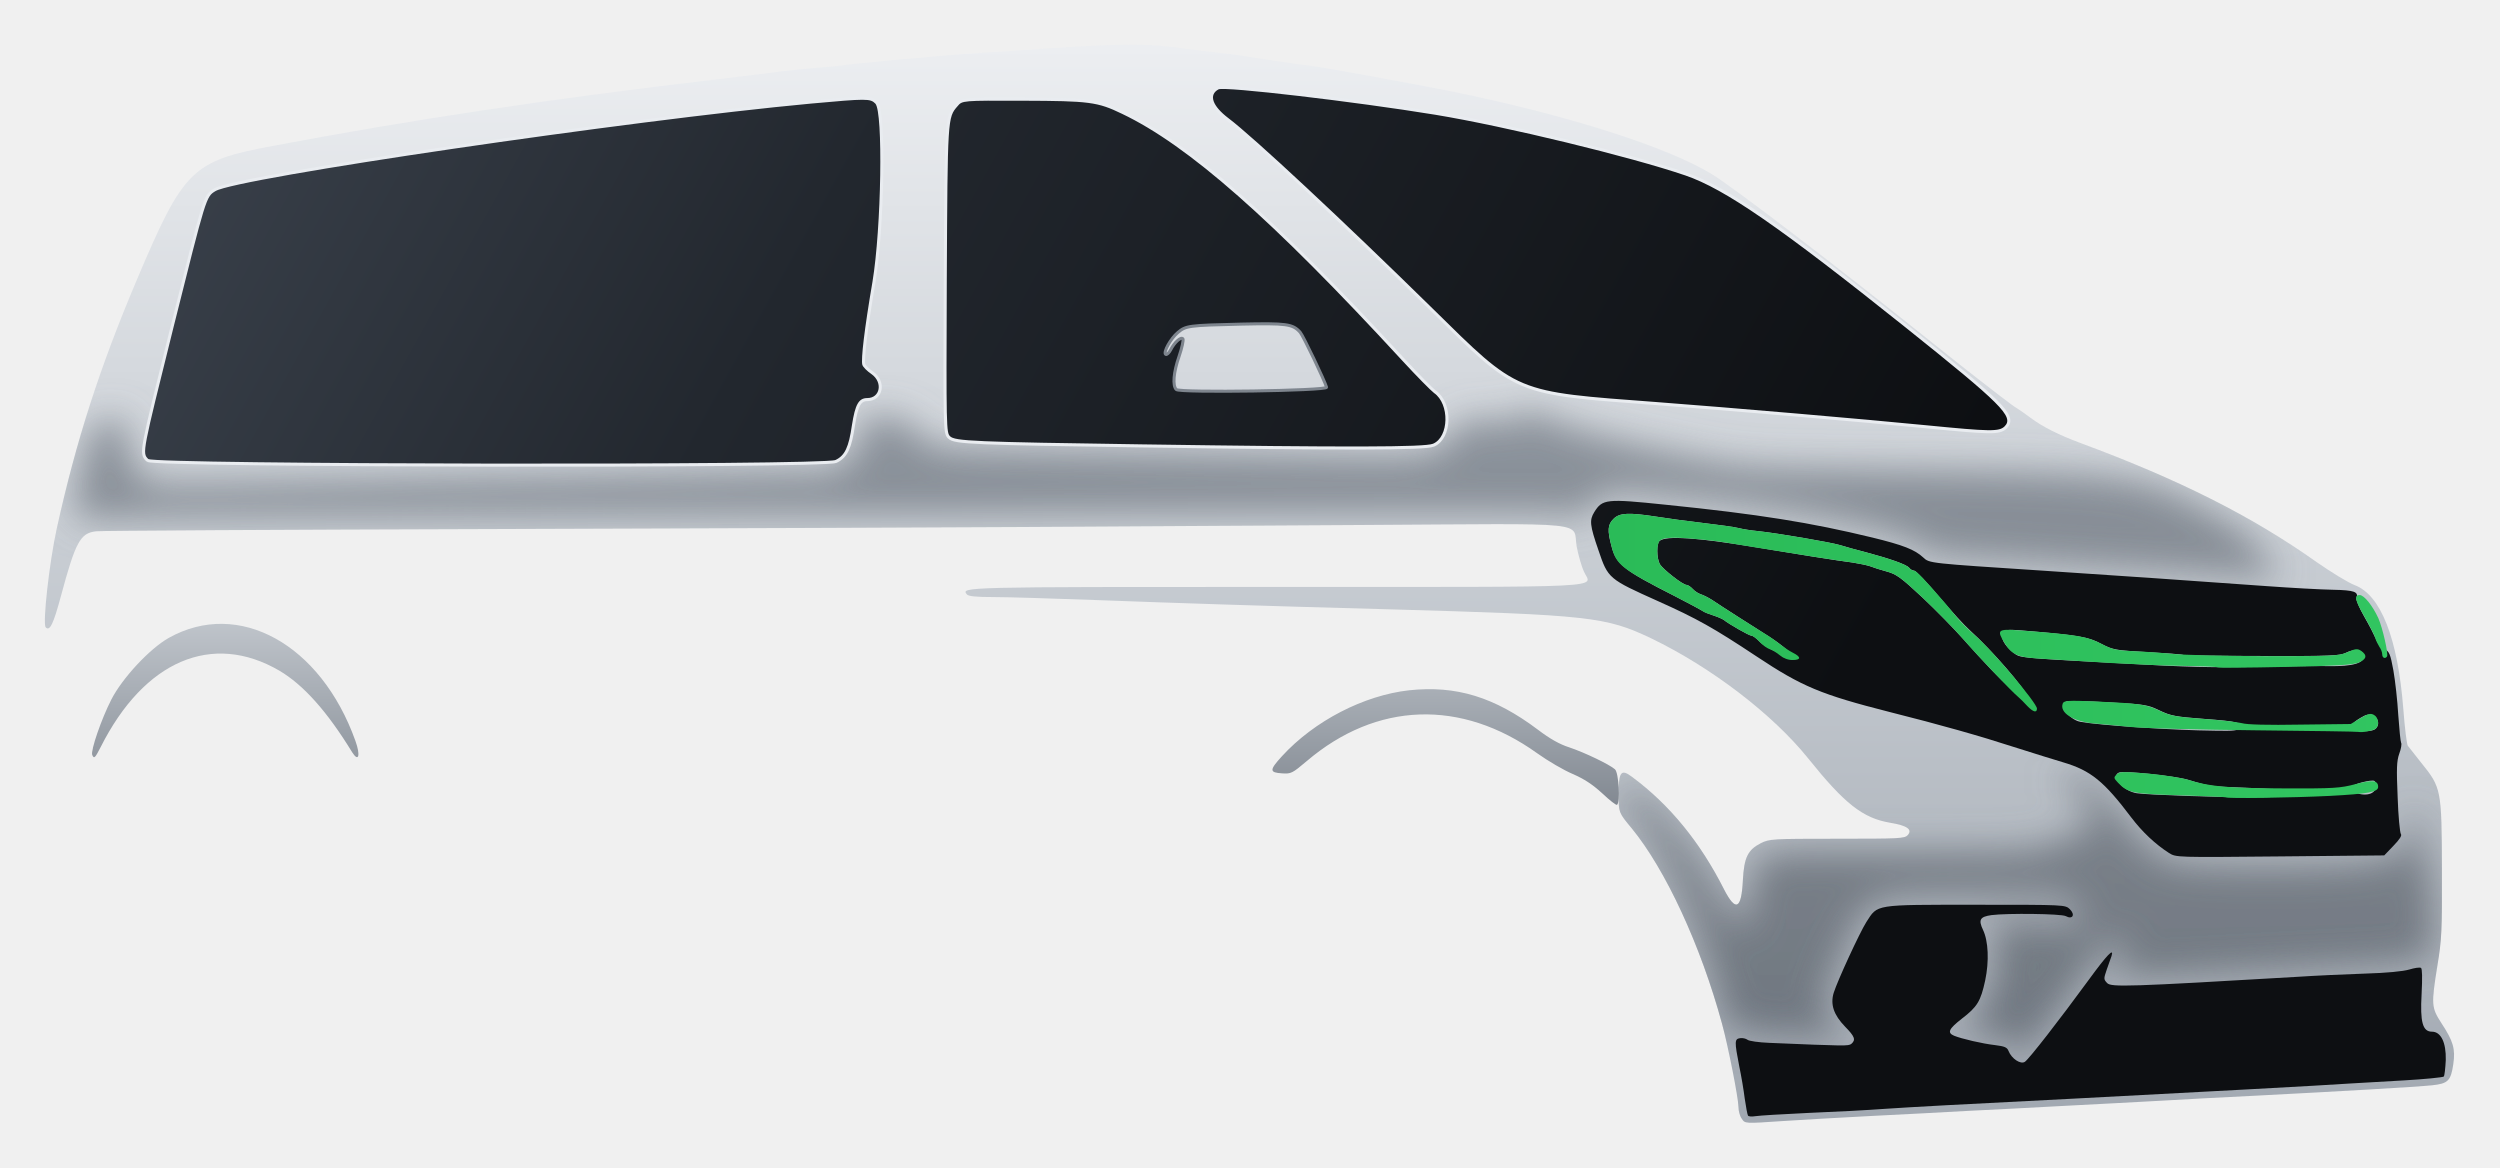
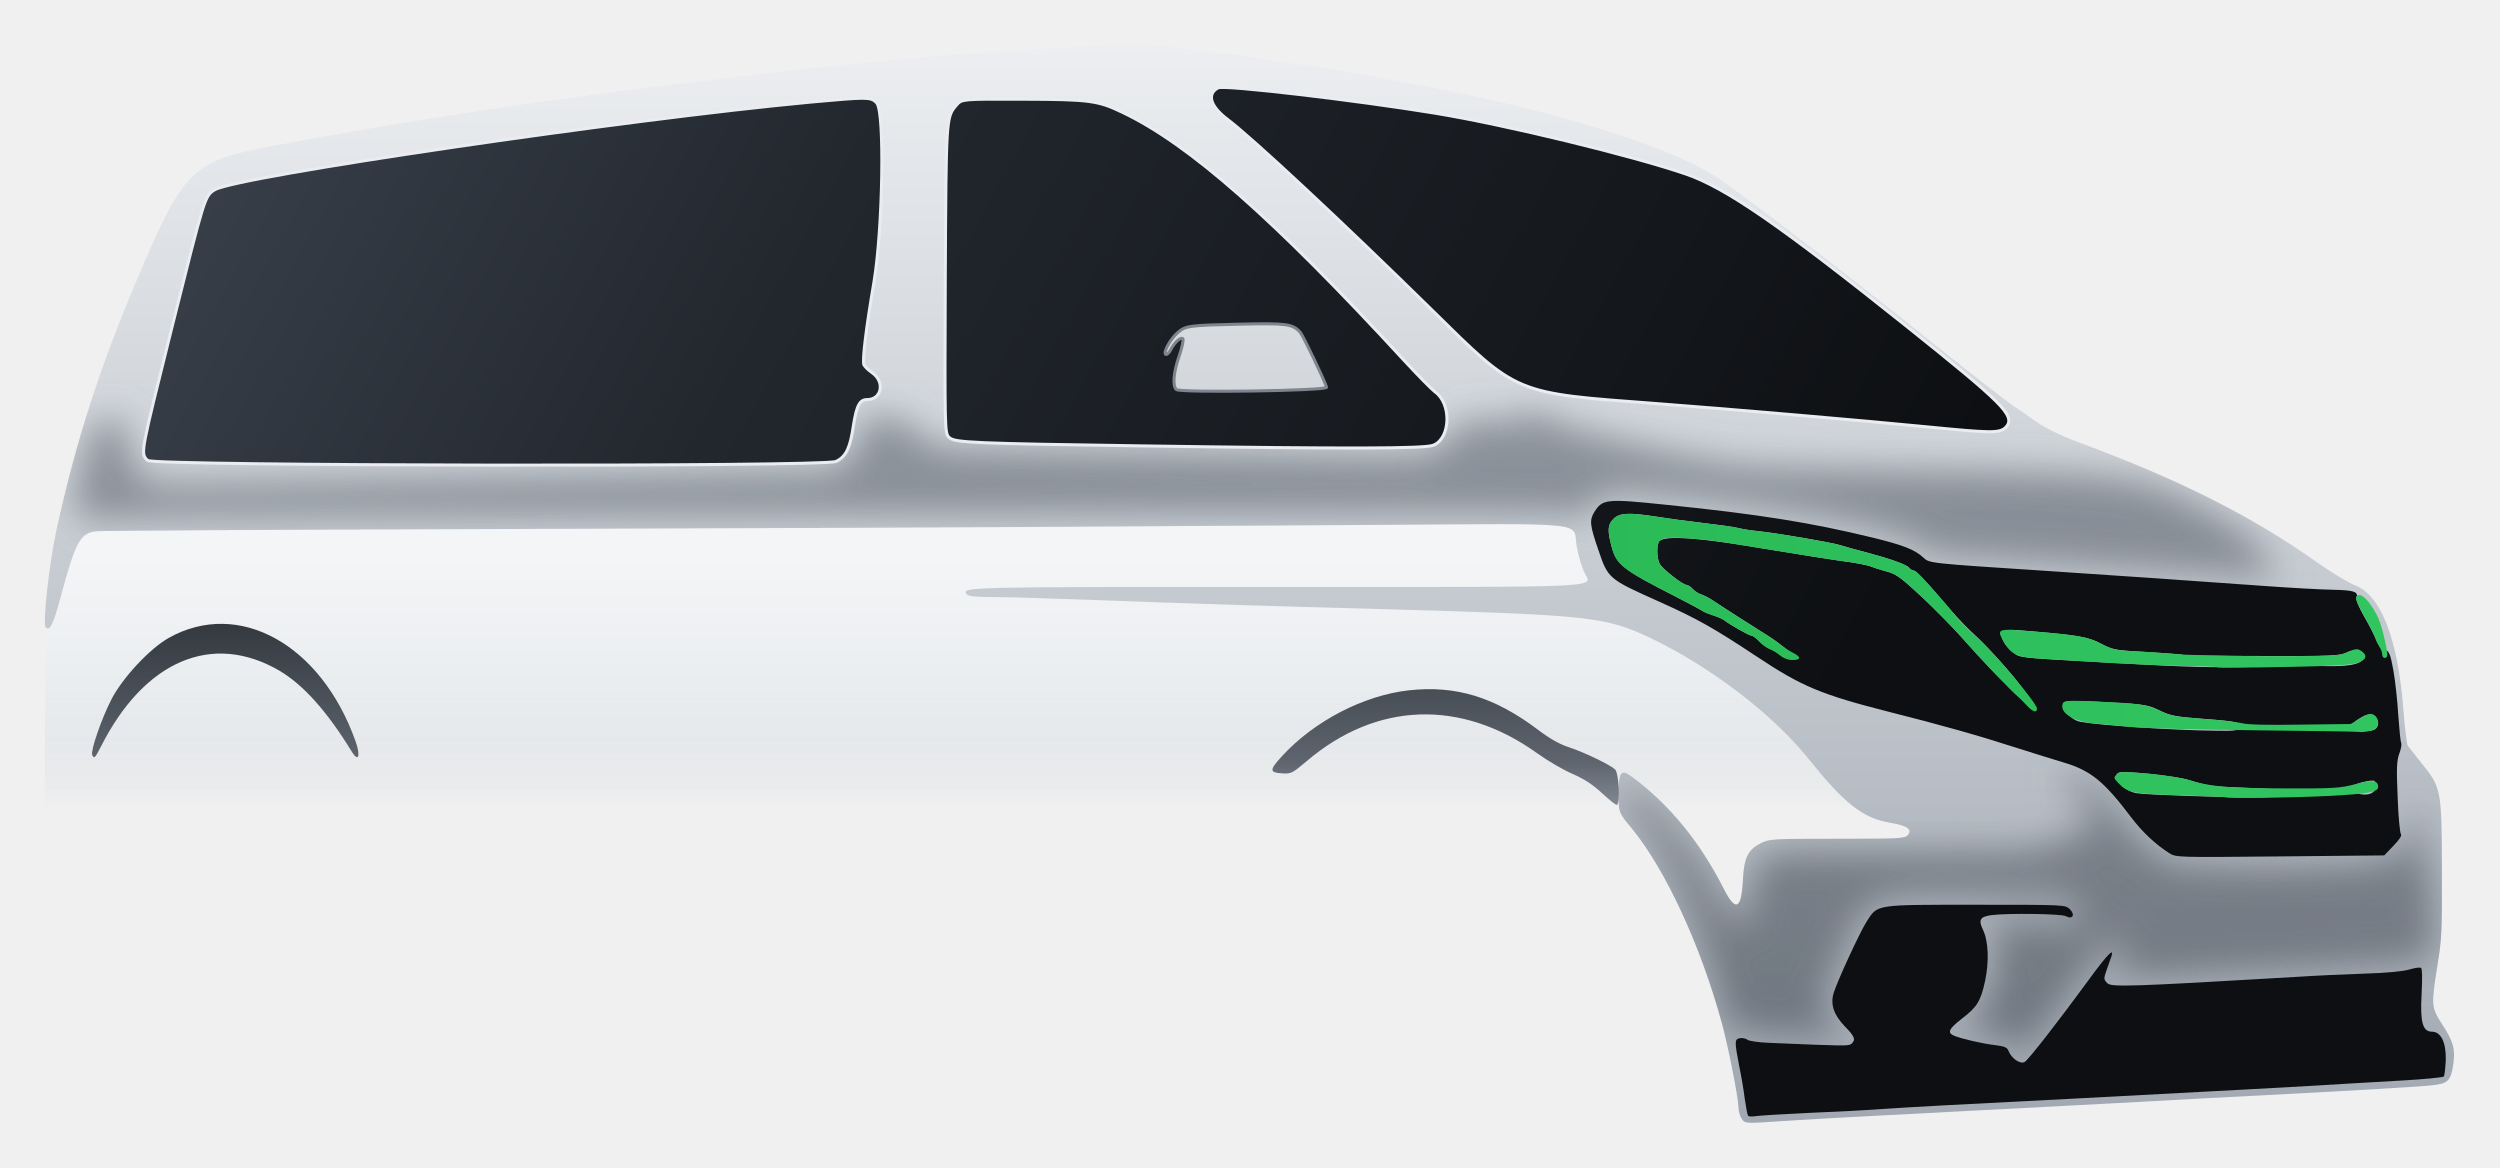
<svg xmlns="http://www.w3.org/2000/svg" viewBox="655 107 1231 575">
  <defs>
    <linearGradient id="cabody" x1="0" y1="130" x2="0" y2="660" gradientUnits="userSpaceOnUse">
      <stop offset="0" stop-color="#ECEEF1" />
      <stop offset=".45" stop-color="#C9CED4" />
      <stop offset="1" stop-color="#A1A8B1" />
+     </linearGradient>
+     <linearGradient id="capanel" x1="0" y1="380" x2="0" y2="507" gradientUnits="userSpaceOnUse">
+       <stop offset="0" stop-color="#F4F5F7" />
+       <stop offset=".5" stop-color="#EAEDF0" />
+       <stop offset=".72" stop-color="#E4E7EB" stop-opacity=".82" />
+       <stop offset=".9" stop-color="#DDE1E6" stop-opacity=".3" />
+       <stop offset="1" stop-color="#DDE1E6" stop-opacity="0" />
    </linearGradient>
    <linearGradient id="cashade" x1="0" y1="130" x2="0" y2="660" gradientUnits="userSpaceOnUse">
      <stop offset="0" stop-color="#959CA5" />
      <stop offset="1" stop-color="#666D76" />
    </linearGradient>
    <linearGradient id="cawin" x1="760" y1="150" x2="1500" y2="560" gradientUnits="userSpaceOnUse">
      <stop offset="0" stop-color="#39404A" />
      <stop offset=".35" stop-color="#22272E" />
      <stop offset="1" stop-color="#0D0F12" />
    </linearGradient>
    <linearGradient id="cagreen" x1="0" y1="0" x2="2000" y2="0" gradientUnits="userSpaceOnUse">
      <stop offset="0" stop-color="#1F9E47" />
      <stop offset=".6" stop-color="#26B552" />
      <stop offset="1" stop-color="#34C964" />
    </linearGradient>
    <linearGradient id="caarch" x1="0" y1="400" x2="0" y2="510" gradientUnits="userSpaceOnUse">
-       <stop offset="0" stop-color="#C8CDD3" />
-       <stop offset="1" stop-color="#7E858E" />
+       <stop offset="0" stop-color="#2B3036" />
+       <stop offset=".75" stop-color="#5E656E" />
+       <stop offset="1" stop-color="#8C939C" />
    </linearGradient>
    <linearGradient id="caroad" x1="600" y1="0" x2="1900" y2="0" gradientUnits="userSpaceOnUse">
      <stop offset="0" stop-color="#C9CED4" />
      <stop offset="1" stop-color="#E9ECEF" />
    </linearGradient>
    <linearGradient id="cachrome" x1="0" y1="-121" x2="0" y2="0" gradientUnits="userSpaceOnUse">
      <stop offset="0" stop-color="#FFFFFF" />
      <stop offset="0.44" stop-color="#E6E9ED" />
      <stop offset="0.5" stop-color="#8E96A0" />
      <stop offset="0.56" stop-color="#B9C0C8" />
      <stop offset="1" stop-color="#F2F4F6" />
    </linearGradient>
    <clipPath id="caclip">
      <path d="M1512.6,657.8C1511.7,656.6 1511.0,654.0 1511.0,652.0C1511.0,647.9 1505.9,621.9 1502.9,611.0C1492.5,572.7 1475.1,535.1 1458.4,514.8C1452.0,507.1 1452.0,507.1 1452.0,498.2C1452.0,486.9 1453.2,485.4 1458.7,489.6C1477.3,503.4 1492.3,521.9 1503.9,544.9C1509.7,556.2 1512.5,554.8 1513.2,540.3C1513.8,529.2 1515.6,525.5 1522.0,522.2C1526.3,520.1 1527.2,520.0 1559.6,520.0C1590.4,520.0 1592.8,519.9 1594.4,518.2C1596.8,515.4 1594.1,513.5 1585.6,512.1C1572.2,509.8 1563.3,502.8 1545.4,480.5C1527.9,458.7 1497.5,435.5 1468.0,421.3C1445.7,410.7 1438.0,409.8 1338.0,407.0C1275.0,405.3 1235.8,404.0 1195.5,402.5C1174.0,401.7 1151.0,401.0 1144.4,401.0C1135.5,401.0 1131.9,400.6 1131.1,399.7C1128.1,396.0 1128.4,396.0 1282.9,396.0C1452.6,396.0 1438.5,396.7 1434.9,388.4C1433.8,386.0 1432.2,380.5 1431.4,376.3C1429.0,363.5 1441.8,364.8 1326.0,365.5C1270.7,365.8 1195.1,366.3 1158.0,366.5C1120.9,366.7 1004.1,367.2 898.5,367.5C792.9,367.8 704.6,368.3 702.3,368.6C694.5,369.5 692.2,373.8 685.0,400.5C681.3,414.3 679.5,418.0 677.5,415.9C675.9,414.1 679.3,383.7 683.0,367.0C692.5,324.0 704.1,287.9 722.5,244.5C745.4,190.4 749.5,186.3 789.0,178.9C857.8,165.9 925.7,155.7 1008.5,146.0C1022.8,144.3 1037.4,142.5 1041.0,142.0C1044.6,141.6 1051.3,140.9 1056.0,140.5C1060.7,140.1 1065.6,139.7 1067.0,139.5C1076.5,138.1 1120.8,134.1 1138.0,133.0C1146.5,132.5 1160.2,131.6 1168.5,131.0C1209.1,128.3 1220.7,128.3 1239.5,131.1C1243.3,131.6 1250.5,132.5 1255.5,133.0C1260.5,133.6 1267.0,134.4 1270.0,135.0C1274.6,135.8 1289.5,138.0 1301.2,139.5C1308.7,140.5 1352.8,148.6 1369.8,152.0C1426.9,163.7 1476.0,179.3 1498.0,192.8C1508.5,199.2 1559.1,237.8 1603.5,273.4C1615.0,282.6 1626.5,291.7 1629.0,293.6C1631.5,295.5 1636.4,299.3 1640.0,302.1C1643.6,304.9 1647.3,307.6 1648.4,308.2C1649.4,308.8 1652.3,310.8 1654.8,312.7C1660.5,317.0 1668.8,321.2 1679.3,325.1C1727.4,342.9 1763.6,361.0 1795.6,383.7C1802.9,388.8 1811.3,393.9 1814.4,395.1C1827.3,399.9 1835.7,421.3 1838.4,456.2C1839.1,465.4 1840.1,473.5 1840.6,474.2C1841.2,474.9 1844.2,478.7 1847.3,482.7C1857.1,494.8 1857.3,495.8 1857.4,535.0C1857.5,565.3 1857.3,569.8 1855.2,582.3C1852.1,601.7 1852.2,603.1 1857.1,610.7C1863.0,619.7 1864.1,623.4 1863.0,631.0C1861.8,639.2 1860.4,640.6 1852.5,641.4C1844.8,642.2 1806.8,644.4 1766.0,646.5C1749.8,647.3 1728.6,648.4 1719.0,649.0C1709.4,649.5 1688.2,650.7 1672.0,651.5C1655.8,652.4 1634.2,653.5 1624.0,654.0C1613.8,654.6 1592.5,655.7 1576.5,656.5C1560.5,657.3 1541.0,658.5 1533.0,659.0C1513.8,660.3 1514.3,660.3 1512.6,657.8Z" />
    </clipPath>
    <filter id="casoft" x="-5%" y="-5%" width="110%" height="110%">
      <feGaussianBlur stdDeviation="9" />
    </filter>
    <filter id="casoft2" x="-5%" y="-5%" width="110%" height="110%">
      <feGaussianBlur stdDeviation="6" />
    </filter>
  </defs>
+   <path d="M677.2,460.8C677.6,409.7 676.7,416.7 687.1,382.6C689.9,373.3 696.2,366.3 702.3,365.6C704.6,365.3 792.9,364.8 898.5,364.5C1004.1,364.2 1120.9,363.7 1158.0,363.5C1441.8,361.6 1426.2,361.5 1429.7,365.2C1432.3,367.9 1433.2,370.0 1434.4,376.3C1435.2,380.5 1436.8,386.0 1437.9,388.4C1439.8,392.8 1439.8,392.8 1436.6,395.9C1433.4,399.0 1433.4,399.0 1313.5,399.2C1181.4,399.3 1183.3,399.7 1338.0,404.0C1438.0,406.8 1445.7,407.7 1468.0,418.3C1499.1,433.3 1529.3,456.6 1548.9,481.0C1553.1,486.2 1559.5,493.7 1563.2,497.6C1568.3,503.0 1569.7,504.9 1568.8,505.8C1567.9,506.7 1555.4,507.0 1521.8,507.0C1475.9,507.0 1475.9,507.0 1468.7,500.7C1454.9,488.7 1455.0,488.7 1455.0,497.2C1455.0,501.6 1454.5,505.1 1453.8,505.8C1452.9,506.7 1365.1,507.0 1064.8,507.0L677.0,507.0L677.2,460.8Z" fill="url(#capanel)" />
  <path d="M1512.6,657.8C1511.7,656.6 1511.0,654.0 1511.0,652.0C1511.0,647.9 1505.9,621.9 1502.9,611.0C1492.5,572.7 1475.1,535.1 1458.4,514.8C1452.0,507.1 1452.0,507.1 1452.0,498.2C1452.0,486.9 1453.2,485.4 1458.7,489.6C1477.3,503.4 1492.3,521.9 1503.9,544.9C1509.7,556.2 1512.5,554.8 1513.2,540.3C1513.8,529.2 1515.6,525.5 1522.0,522.2C1526.3,520.1 1527.2,520.0 1559.6,520.0C1590.4,520.0 1592.8,519.9 1594.4,518.2C1596.8,515.4 1594.1,513.5 1585.6,512.1C1572.2,509.8 1563.3,502.8 1545.4,480.5C1527.9,458.7 1497.5,435.5 1468.0,421.3C1445.7,410.7 1438.0,409.8 1338.0,407.0C1275.0,405.3 1235.8,404.0 1195.5,402.5C1174.0,401.7 1151.0,401.0 1144.4,401.0C1135.5,401.0 1131.9,400.6 1131.1,399.7C1128.1,396.0 1128.4,396.0 1282.9,396.0C1452.6,396.0 1438.5,396.7 1434.9,388.4C1433.8,386.0 1432.2,380.5 1431.4,376.3C1429.0,363.5 1441.8,364.8 1326.0,365.5C1270.7,365.8 1195.1,366.3 1158.0,366.5C1120.9,366.7 1004.1,367.2 898.5,367.5C792.9,367.8 704.6,368.3 702.3,368.6C694.5,369.5 692.2,373.8 685.0,400.5C681.3,414.3 679.5,418.0 677.5,415.9C675.9,414.1 679.3,383.7 683.0,367.0C692.5,324.0 704.1,287.9 722.5,244.5C745.4,190.4 749.5,186.3 789.0,178.9C857.8,165.9 925.7,155.7 1008.5,146.0C1022.8,144.3 1037.4,142.5 1041.0,142.0C1044.6,141.6 1051.3,140.9 1056.0,140.5C1060.7,140.1 1065.6,139.7 1067.0,139.5C1076.5,138.1 1120.8,134.1 1138.0,133.0C1146.5,132.5 1160.2,131.6 1168.5,131.0C1209.1,128.3 1220.7,128.3 1239.5,131.1C1243.3,131.6 1250.5,132.5 1255.5,133.0C1260.5,133.6 1267.0,134.4 1270.0,135.0C1274.6,135.8 1289.5,138.0 1301.2,139.5C1308.7,140.5 1352.8,148.6 1369.8,152.0C1426.9,163.7 1476.0,179.3 1498.0,192.8C1508.5,199.2 1559.1,237.8 1603.5,273.4C1615.0,282.6 1626.5,291.7 1629.0,293.6C1631.5,295.5 1636.4,299.3 1640.0,302.1C1643.6,304.9 1647.3,307.6 1648.4,308.2C1649.4,308.8 1652.3,310.8 1654.8,312.7C1660.5,317.0 1668.8,321.2 1679.3,325.1C1727.4,342.9 1763.6,361.0 1795.6,383.7C1802.9,388.8 1811.3,393.9 1814.4,395.1C1827.3,399.9 1835.7,421.3 1838.4,456.2C1839.1,465.4 1840.1,473.5 1840.6,474.2C1841.2,474.9 1844.2,478.7 1847.3,482.7C1857.1,494.8 1857.3,495.8 1857.4,535.0C1857.5,565.3 1857.3,569.8 1855.2,582.3C1852.1,601.7 1852.2,603.1 1857.1,610.7C1863.0,619.7 1864.1,623.4 1863.0,631.0C1861.8,639.2 1860.4,640.6 1852.5,641.4C1844.8,642.2 1806.8,644.4 1766.0,646.5C1749.8,647.3 1728.6,648.4 1719.0,649.0C1709.4,649.5 1688.2,650.7 1672.0,651.5C1655.8,652.4 1634.2,653.5 1624.0,654.0C1613.8,654.6 1592.5,655.7 1576.5,656.5C1560.5,657.3 1541.0,658.5 1533.0,659.0C1513.8,660.3 1514.3,660.3 1512.6,657.8Z" fill="url(#cabody)" />
  <g clip-path="url(#caclip)">
    <path d="M1647.7,622.2C1644.3,618.7 1643.4,618.4 1635.3,617.3C1622.2,615.5 1620.9,613.7 1627.7,606.8C1633.9,600.3 1634.3,599.5 1636.5,589.6C1638.3,581.4 1638.1,570.0 1636.1,566.2C1633.8,561.9 1637.2,561.0 1654.7,561.0C1669.1,561.0 1671.0,561.2 1673.2,563.0C1675.7,564.9 1675.7,564.9 1677.9,562.6C1681.0,559.3 1680.5,556.9 1676.0,552.5C1671.9,548.5 1671.9,548.5 1627.6,548.5C1572.5,548.5 1575.6,547.2 1561.9,577.0C1551.3,600.1 1551.1,602.1 1558.0,610.9C1562.9,617.1 1561.3,620.0 1554.2,617.6C1552.8,617.2 1551.4,617.3 1550.6,617.9C1549.9,618.5 1549.1,618.7 1548.8,618.4C1547.9,617.6 1542.6,617.1 1529.1,616.5C1522.2,616.3 1516.2,615.6 1515.6,615.0C1515.1,614.5 1513.6,614.0 1512.4,614.0C1511.1,614.0 1509.8,613.5 1509.5,613.0C1509.1,612.4 1508.5,612.2 1508.1,612.5C1506.8,613.3 1504.3,609.8 1503.5,606.0C1497.5,577.4 1475.9,528.9 1460.4,509.7C1451.7,498.8 1451.7,498.8 1453.8,496.7C1459.6,491.0 1485.3,518.5 1501.3,547.5C1512.6,568.1 1515.5,568.4 1517.1,549.3C1518.3,534.7 1518.6,533.8 1522.6,529.9C1526.1,526.5 1526.1,526.5 1588.3,526.5C1655.9,526.4 1658.6,526.2 1669.6,520.7C1672.3,519.4 1676.0,518.0 1677.9,517.6C1688.2,515.7 1687.1,505.4 1675.5,495.4C1670.1,490.7 1670.0,490.5 1671.8,488.7C1675.6,485.0 1685.8,491.3 1695.5,503.4C1709.6,520.9 1712.4,524.1 1714.5,525.3C1715.7,525.9 1718.9,528.0 1721.6,529.9C1729.5,535.3 1827.2,534.2 1832.9,528.6C1834.9,526.6 1837.3,525.0 1838.1,525.0C1841.6,525.0 1844.3,520.6 1842.0,518.5C1839.5,516.2 1839.4,510.9 1841.8,508.6C1843.6,507.1 1843.8,507.1 1845.2,508.7C1847.2,511.1 1848.4,517.6 1847.0,518.5C1846.2,519.0 1846.4,519.8 1847.5,521.0C1848.5,522.1 1849.8,527.7 1851.2,536.6C1855.1,562.7 1853.8,583.4 1848.4,578.9C1847.5,578.2 1846.2,578.4 1843.8,579.6C1841.3,581.0 1836.6,581.5 1823.5,582.1C1814.2,582.5 1797.3,583.4 1786.0,584.0C1684.2,589.8 1693.0,590.3 1698.7,578.6C1701.9,572.2 1701.9,572.2 1699.5,570.0C1696.3,567.0 1696.2,567.0 1681.8,586.5C1667.3,606.1 1652.8,625.0 1652.0,625.5C1651.6,625.7 1649.7,624.2 1647.7,622.2Z M1761.0,390.9C1745.9,389.7 1728.0,388.5 1668.4,384.5C1604.0,380.3 1605.2,380.4 1602.0,377.5C1592.1,368.4 1543.7,358.5 1475.1,351.5C1445.2,348.4 1445.5,348.4 1437.6,357.3C1432.1,363.4 1432.1,363.4 1429.9,361.5C1427.9,359.6 1425.9,359.5 1363.6,359.5C1210.3,359.5 742.3,361.3 720.0,361.9C688.6,362.9 689.9,363.9 694.0,342.8C698.3,320.8 701.4,312.5 704.5,315.0C705.3,315.6 706.9,315.3 709.5,314.0C715.1,311.2 716.5,312.8 718.0,323.8C719.7,335.8 720.5,338.1 724.6,342.1C728.6,346.0 729.9,346.0 817.5,344.0C840.6,343.4 886.5,342.5 919.5,342.0C952.5,341.4 995.5,340.5 1015.0,340.0C1034.5,339.5 1054.0,339.0 1058.3,339.0C1069.8,339.0 1077.0,332.2 1078.3,320.1C1079.0,314.1 1081.8,310.1 1084.1,311.6C1084.9,312.0 1087.3,312.5 1089.5,312.7C1091.7,312.9 1095.2,313.1 1097.2,313.2C1100.3,313.5 1101.9,314.6 1107.7,320.7C1115.7,329.1 1095.6,327.9 1276.5,330.7C1369.5,332.2 1360.5,333.5 1372.9,317.0C1375.0,314.2 1375.8,313.9 1379.9,314.1C1382.4,314.2 1385.8,313.9 1387.3,313.5C1389.0,313.1 1390.6,313.2 1391.2,313.8C1391.8,314.4 1392.8,314.6 1393.5,314.4C1394.2,314.1 1395.1,314.3 1395.5,314.9C1396.8,317.2 1400.0,315.8 1403.5,311.5C1407.2,307.0 1407.2,307.0 1410.1,309.1C1418.6,315.2 1446.7,323.6 1483.0,331.1C1512.5,337.2 1512.5,337.2 1573.0,338.1C1703.0,339.9 1707.8,340.5 1736.9,355.6C1755.2,365.1 1768.1,375.0 1768.5,379.9C1768.6,382.3 1770.8,385.0 1772.5,385.0C1775.4,385.0 1777.2,388.5 1775.2,390.3C1774.2,391.3 1772.9,391.9 1772.4,391.9C1771.9,391.8 1766.8,391.3 1761.0,390.9Z" fill="url(#cashade)" opacity=".9" filter="url(#casoft)" />
    <path d="" fill="#FFFFFF" opacity=".85" filter="url(#casoft2)" />
  </g>
  <path d="M728.0,333.0C725.0,330.0 725.0,330.2 740.5,267.9C756.6,203.6 756.5,203.9 761.1,201.1C771.6,194.7 965.0,166.3 1054.4,158.0C1081.9,155.5 1083.5,155.5 1086.0,158.0C1089.9,161.9 1089.0,219.2 1084.6,245.8C1080.6,269.2 1078.9,283.9 1079.6,286.6C1079.9,287.7 1081.9,289.7 1084.1,291.2C1089.8,295.2 1088.4,303.0 1082.1,303.0C1077.8,303.0 1076.1,306.1 1074.5,316.3C1072.9,327.3 1071.0,331.3 1066.4,333.5C1060.7,336.2 730.7,335.7 728.0,333.0Z M1217.0,325.8C1134.7,324.6 1125.2,324.2 1122.8,321.8C1121.0,320.0 1120.9,317.9 1121.2,244.7C1121.6,164.8 1121.6,164.9 1126.5,159.3C1128.8,156.5 1128.8,156.5 1158.7,156.6C1191.4,156.7 1195.4,157.2 1207.4,163.0C1240.1,178.6 1281.3,214.9 1345.4,284.5C1352.5,292.2 1359.6,299.4 1361.1,300.5C1368.9,305.9 1368.5,322.2 1360.6,325.5C1356.6,327.2 1318.6,327.3 1217.0,325.8Z M1603.5,316.4C1573.2,313.4 1506.8,307.7 1471.0,305.0C1400.3,299.7 1403.1,300.9 1360.2,258.7C1316.4,215.7 1272.0,174.3 1259.9,165.2C1252.0,159.2 1250.0,153.7 1255.0,151.0C1257.9,149.5 1321.9,157.0 1361.7,163.5C1396.3,169.2 1458.0,184.2 1484.9,193.4C1504.4,200.1 1531.3,218.7 1593.5,268.4C1640.4,305.9 1646.8,312.2 1642.1,316.9C1639.4,319.6 1635.1,319.5 1603.5,316.4Z" fill="url(#cawin)" stroke="#E9ECF0" stroke-width="3" paint-order="stroke" stroke-linejoin="round" />
  <path d="M1515.7,656.3C1515.4,655.8 1514.7,652.0 1514.1,647.9C1513.6,643.8 1512.4,636.7 1511.4,632.0C1509.0,619.7 1509.1,618.6 1511.8,618.2C1513.1,618.0 1514.7,618.4 1515.5,619.0C1516.2,619.6 1521.0,620.3 1526.2,620.5C1564.1,622.1 1565.1,622.1 1566.6,621.0C1568.9,619.0 1568.3,617.4 1563.5,612.5C1557.9,606.7 1556.2,601.6 1557.9,595.9C1559.7,590.1 1570.6,566.4 1574.0,561.0C1579.7,552.2 1577.5,552.5 1627.7,552.5C1671.9,552.5 1671.9,552.5 1674.2,554.7C1677.0,557.5 1675.5,559.9 1672.2,558.1C1669.9,556.9 1643.4,556.6 1635.6,557.6C1629.9,558.4 1629.1,559.9 1631.4,564.8C1634.1,570.4 1634.5,580.3 1632.5,589.8C1630.3,600.0 1628.6,602.8 1621.0,608.6C1614.5,613.7 1613.7,615.5 1617.2,617.0C1620.9,618.5 1631.1,620.9 1637.3,621.6C1642.1,622.2 1643.3,622.7 1644.0,624.5C1645.5,628.3 1650.0,631.3 1652.1,629.8C1654.2,628.3 1669.0,609.3 1683.4,589.6C1692.6,577.0 1696.1,573.4 1694.7,577.8C1694.4,578.7 1693.3,581.7 1692.4,584.3C1690.8,589.0 1690.8,589.2 1692.6,591.1C1694.7,593.1 1702.8,592.9 1786.0,588.0C1795.1,587.4 1810.2,586.7 1819.5,586.4C1830.0,586.1 1838.3,585.3 1841.3,584.4C1843.9,583.6 1846.5,583.2 1847.1,583.6C1847.7,583.9 1847.8,588.6 1847.4,596.4C1846.6,610.3 1847.9,615.0 1852.5,615.0C1856.9,615.0 1859.5,620.3 1859.3,628.9C1859.1,633.0 1858.7,636.7 1858.3,637.1C1857.8,637.5 1849.0,638.4 1838.5,639.0C1828.0,639.6 1816.3,640.3 1812.5,640.5C1800.0,641.4 1732.8,645.0 1675.5,648.0C1620.0,650.8 1596.2,652.1 1583.0,653.0C1575.0,653.6 1558.2,654.5 1545.5,655.0C1532.8,655.6 1521.1,656.3 1519.4,656.6C1517.6,656.9 1516.0,656.8 1515.7,656.3Z M1723.0,527.0C1716.3,522.7 1709.9,516.7 1704.5,509.6C1691.0,491.7 1684.5,486.4 1671.0,482.4C1666.3,481.0 1656.3,477.9 1648.8,475.5C1629.0,469.1 1610.5,463.9 1585.5,457.6C1551.7,449.0 1542.3,445.1 1519.9,430.2C1498.8,416.2 1490.6,411.6 1471.4,403.0C1447.1,392.1 1446.8,391.9 1442.1,378.0C1437.8,365.6 1437.6,363.1 1440.0,359.2C1444.0,352.7 1446.0,352.5 1474.9,355.5C1521.1,360.2 1546.5,364.3 1577.0,371.7C1592.1,375.4 1597.8,377.6 1602.0,381.5C1605.1,384.4 1604.7,384.3 1661.0,388.0C1706.2,391.0 1727.8,392.5 1771.0,395.6C1783.4,396.5 1798.1,397.3 1803.8,397.4C1814.3,397.6 1816.5,398.4 1815.3,401.6C1815.0,402.4 1816.8,406.5 1819.2,410.7C1821.7,415.0 1824.2,420.0 1825.0,421.8C1825.7,423.6 1827.5,425.7 1829.0,426.5C1831.5,427.8 1832.0,428.9 1833.5,437.1C1834.4,442.2 1835.5,452.0 1835.9,459.0C1836.4,466.0 1837.0,472.2 1837.3,472.7C1837.7,473.3 1837.3,475.7 1836.4,478.1C1835.1,481.8 1835.0,485.4 1835.6,499.5C1835.9,508.9 1836.7,517.0 1837.2,517.7C1837.8,518.4 1836.6,520.3 1833.5,523.5L1829.0,528.2L1777.7,528.7C1726.5,529.2 1726.5,529.2 1723.0,527.0Z M1777.5,497.5C1777.5,495.6 1776.6,495.5 1761.0,494.9C1744.0,494.3 1742.6,494.1 1732.5,491.0C1726.3,489.1 1701.0,486.4 1698.4,487.4C1694.1,489.1 1700.5,496.6 1707.2,497.6C1712.2,498.4 1750.8,499.7 1765.0,499.6C1776.8,499.5 1777.5,499.4 1777.5,497.5Z M1823.8,496.8C1825.2,495.4 1825.4,492.4 1824.1,491.5C1822.8,490.8 1814.2,492.9 1813.4,494.2C1811.4,497.5 1820.7,499.9 1823.8,496.8Z M1757.7,465.4C1758.7,462.7 1756.8,462.2 1740.5,461.0C1726.1,459.9 1723.9,459.5 1718.3,456.8C1712.4,454.0 1711.1,453.8 1693.0,452.8C1682.6,452.2 1673.3,452.0 1672.5,452.4C1668.7,453.8 1673.8,461.4 1679.3,462.4C1688.3,464.1 1724.9,466.6 1745.8,466.8C1755.2,467.0 1757.2,466.7 1757.7,465.4Z M1824.8,465.8C1828.3,462.3 1823.6,457.1 1819.1,459.5C1814.3,462.0 1812.7,463.7 1813.3,465.4C1814.1,467.3 1822.9,467.7 1824.8,465.8Z M1653.0,449.9C1653.0,447.0 1635.8,427.1 1625.0,417.4C1622.5,415.2 1615.6,407.7 1609.7,400.7C1603.8,393.7 1598.3,388.0 1597.6,388.0C1596.8,388.0 1595.7,387.4 1595.1,386.6C1593.8,385.0 1586.0,382.2 1574.0,379.0C1569.3,377.8 1563.5,376.2 1561.0,375.4C1556.3,374.0 1530.7,369.6 1520.5,368.5C1517.2,368.2 1512.9,367.5 1511.0,367.0C1509.1,366.5 1501.2,365.4 1493.5,364.5C1485.8,363.6 1475.5,362.2 1470.6,361.4C1457.0,359.3 1452.4,359.5 1449.5,362.5C1446.6,365.3 1446.4,368.2 1448.5,375.9C1450.8,384.9 1454.5,387.8 1480.0,400.7C1486.8,404.2 1492.9,407.5 1493.5,407.9C1494.0,408.4 1496.3,409.3 1498.5,410.0C1500.7,410.7 1503.0,411.7 1503.7,412.2C1506.5,414.4 1516.3,420.0 1517.4,420.0C1518.1,420.0 1519.7,421.2 1521.1,422.6C1522.4,424.1 1525.4,426.0 1527.6,427.0C1529.9,428.0 1532.1,429.3 1532.4,429.9C1533.4,431.4 1537.0,431.3 1537.0,429.7C1537.0,428.3 1531.0,423.4 1523.5,418.8C1520.8,417.1 1514.7,413.2 1510.0,410.2C1505.3,407.2 1499.9,403.7 1498.0,402.4C1496.1,401.2 1493.5,399.9 1492.4,399.6C1491.2,399.2 1489.5,398.1 1488.5,397.0C1487.5,395.9 1486.1,395.0 1485.4,395.0C1483.6,395.0 1473.8,387.3 1472.3,384.8C1470.7,381.8 1470.6,374.5 1472.2,373.3C1475.5,370.7 1490.7,371.7 1518.5,376.3C1538.2,379.6 1560.0,383.1 1567.3,384.0C1570.5,384.5 1574.3,385.3 1575.8,385.8C1577.3,386.4 1581.0,387.6 1584.0,388.4C1588.8,389.7 1591.1,391.4 1601.6,401.2C1608.2,407.4 1617.4,416.8 1622.0,422.0C1642.1,444.6 1653.0,454.4 1653.0,449.9Z M1801.6,435.0C1813.7,435.2 1819.3,433.5 1818.8,429.8C1818.4,426.8 1814.3,426.3 1810.0,428.5C1807.2,429.9 1802.1,430.1 1768.8,430.0C1747.9,430.0 1730.4,429.7 1730.0,429.5C1729.6,429.2 1721.7,428.6 1712.5,428.1C1696.6,427.2 1695.4,427.0 1689.8,424.1C1683.5,420.7 1679.0,419.9 1656.1,417.9C1643.6,416.8 1642.6,416.8 1641.4,418.5C1639.7,420.7 1641.9,424.9 1646.5,428.4C1649.9,431.0 1647.9,430.8 1697.0,433.5C1734.0,435.6 1743.7,435.8 1769.5,435.3C1781.6,435.0 1796.0,434.9 1801.6,435.0Z" fill="url(#cawin)" />
  <path d="M1234.2,298.8C1232.3,296.9 1232.8,290.4 1235.6,282.4C1237.0,278.3 1237.8,274.5 1237.5,273.9C1236.6,272.6 1233.3,275.5 1231.4,279.3C1230.6,280.8 1229.5,281.8 1229.0,281.5C1227.6,280.6 1231.4,273.7 1235.0,270.7C1238.9,267.4 1240.2,267.2 1266.0,266.6C1288.6,266.1 1291.5,266.5 1295.2,270.6C1296.7,272.3 1307.3,294.5 1308.2,297.7C1308.7,299.4 1235.9,300.5 1234.2,298.8Z" fill="url(#cabody)" stroke="#7E858E" stroke-width="1.5" />
  <path d="M1750.9,499.6C1750.7,499.4 1740.7,499.0 1728.6,498.6C1705.3,497.9 1702.6,497.4 1697.9,492.4C1695.8,490.2 1695.7,489.8 1697.2,488.4C1698.6,486.9 1700.3,486.9 1712.7,487.9C1720.3,488.6 1729.2,490.0 1732.5,491.0C1742.9,494.3 1751.7,495.1 1779.5,495.2C1804.2,495.3 1807.2,495.1 1814.9,493.1C1823.3,490.9 1826.0,491.2 1826.0,494.5C1826.0,497.0 1820.9,497.9 1802.2,498.9C1784.1,499.8 1751.7,500.3 1750.9,499.6Z M1816.4,467.4C1815.9,467.2 1793.0,466.9 1765.5,466.6C1738.0,466.3 1710.5,465.6 1704.5,465.0C1698.5,464.4 1690.1,463.5 1685.9,463.2C1675.7,462.2 1669.0,457.9 1670.7,453.4C1671.2,452.0 1673.1,451.8 1686.9,452.4C1708.9,453.4 1711.7,453.8 1718.5,457.0C1723.8,459.5 1726.4,460.0 1740.0,461.0C1748.5,461.6 1757.1,462.6 1759.0,463.1C1761.2,463.8 1772.0,464.1 1787.5,463.8L1812.5,463.5L1817.2,460.7C1821.0,458.4 1822.3,458.1 1823.9,459.0C1826.2,460.2 1826.7,464.2 1824.8,465.8C1823.5,466.8 1818.1,467.8 1816.4,467.4Z M1653.3,454.7C1651.7,452.9 1649.7,451.0 1648.9,450.3C1645.6,447.6 1628.7,429.8 1621.5,421.5C1617.2,416.6 1608.2,407.4 1601.6,401.2C1591.1,391.4 1588.8,389.7 1584.0,388.4C1581.0,387.6 1577.3,386.4 1575.8,385.8C1574.3,385.3 1570.5,384.5 1567.3,384.0C1560.4,383.1 1539.3,379.8 1518.5,376.4C1499.1,373.2 1499.9,373.3 1490.0,372.4C1479.5,371.4 1474.2,371.6 1472.4,373.1C1470.7,374.5 1470.6,381.7 1472.3,384.8C1473.8,387.3 1483.6,395.0 1485.4,395.0C1486.1,395.0 1487.5,395.9 1488.5,397.0C1489.5,398.1 1491.2,399.2 1492.4,399.6C1493.5,399.9 1496.1,401.2 1498.0,402.4C1499.9,403.7 1505.3,407.2 1510.0,410.2C1514.7,413.2 1520.7,417.0 1523.3,418.6C1526.0,420.2 1529.6,422.7 1531.3,424.1C1533.1,425.5 1536.0,427.5 1537.8,428.4C1542.0,430.5 1541.9,432.0 1537.6,432.0C1535.4,432.0 1533.1,431.1 1531.3,429.6C1529.8,428.3 1527.5,427.0 1526.3,426.6C1525.1,426.2 1522.8,424.6 1521.3,422.9C1519.8,421.3 1518.0,420.0 1517.4,420.0C1516.3,420.0 1506.4,414.4 1503.7,412.2C1503.0,411.7 1500.7,410.7 1498.5,410.0C1496.3,409.3 1494.0,408.4 1493.5,408.0C1493.0,407.5 1486.4,404.0 1479.0,400.2C1453.4,387.1 1450.8,385.0 1448.6,376.4C1446.4,368.0 1446.6,365.3 1449.5,362.5C1452.4,359.5 1457.0,359.3 1470.6,361.4C1475.5,362.2 1485.8,363.6 1493.5,364.5C1501.2,365.4 1509.1,366.5 1511.0,367.0C1512.9,367.5 1517.2,368.2 1520.5,368.5C1530.7,369.6 1556.3,374.0 1561.0,375.4C1563.5,376.2 1569.3,377.8 1574.0,379.0C1586.0,382.2 1593.8,385.0 1595.1,386.6C1595.7,387.4 1596.8,388.0 1597.5,388.0C1598.6,388.0 1602.7,392.3 1612.7,403.9C1613.9,405.3 1616.5,408.4 1618.4,410.8C1620.3,413.1 1624.3,417.1 1627.4,419.8C1635.9,427.0 1658.0,453.2 1658.0,455.9C1658.0,458.1 1656.2,457.7 1653.3,454.7Z M1746.9,435.6C1746.7,435.3 1739.2,435.0 1730.5,434.9C1721.7,434.8 1705.7,434.1 1695.0,433.5C1684.3,432.8 1669.7,431.9 1662.6,431.5C1648.4,430.8 1645.9,429.8 1641.9,423.4C1638.1,417.2 1638.8,416.6 1649.2,417.4C1677.8,419.5 1682.6,420.3 1690.1,424.2C1695.1,426.8 1697.1,427.3 1706.1,427.7C1711.8,427.9 1720.3,428.5 1725.0,429.0C1729.7,429.5 1749.9,430.0 1770.0,430.1C1804.6,430.1 1806.7,430.0 1811.0,428.1C1814.8,426.4 1815.8,426.3 1817.5,427.4C1820.8,429.6 1820.4,431.6 1816.3,433.3C1813.3,434.4 1805.4,434.9 1780.0,435.4C1762.1,435.8 1747.2,435.9 1746.9,435.6Z M1828.0,429.2C1828.0,428.2 1827.4,426.6 1826.6,425.5C1825.9,424.4 1824.9,422.4 1824.5,421.0C1824.1,419.6 1821.8,415.1 1819.4,410.9C1814.6,402.6 1814.0,400.0 1816.9,400.0C1819.1,400.0 1823.3,405.3 1826.1,411.4C1828.2,416.2 1831.1,429.0 1830.4,430.2C1829.5,431.6 1828.0,431.0 1828.0,429.2Z" fill="url(#cagreen)" />
  <path d="M1443.9,497.6C1439.1,493.2 1435.1,490.6 1429.4,488.1C1425.1,486.3 1417.2,481.7 1411.9,477.9C1374.5,451.1 1332.8,452.5 1298.4,481.8C1291.3,487.8 1290.7,488.1 1286.3,487.8C1280.0,487.4 1280.0,486.2 1286.2,479.4C1302.1,462.0 1326.5,449.4 1348.8,446.9C1372.0,444.4 1390.9,450.2 1412.4,466.4C1418.2,470.8 1423.0,473.5 1427.7,475.0C1435.2,477.5 1447.5,483.4 1450.2,485.8C1452.1,487.4 1452.9,502.3 1451.2,503.3C1450.8,503.6 1447.5,501.0 1443.9,497.6Z M700.4,478.7C699.6,476.5 704.9,461.1 709.8,451.5C715.2,440.9 728.7,426.4 738.1,421.1C772.5,401.8 813.0,424.2 830.0,471.8C832.6,479.0 831.6,482.5 828.4,477.4C816.1,457.3 804.4,444.2 792.5,437.2C759.5,418.0 726.0,432.3 704.6,474.8C701.8,480.3 701.3,480.8 700.4,478.7Z" fill="url(#caarch)" />
</svg>
